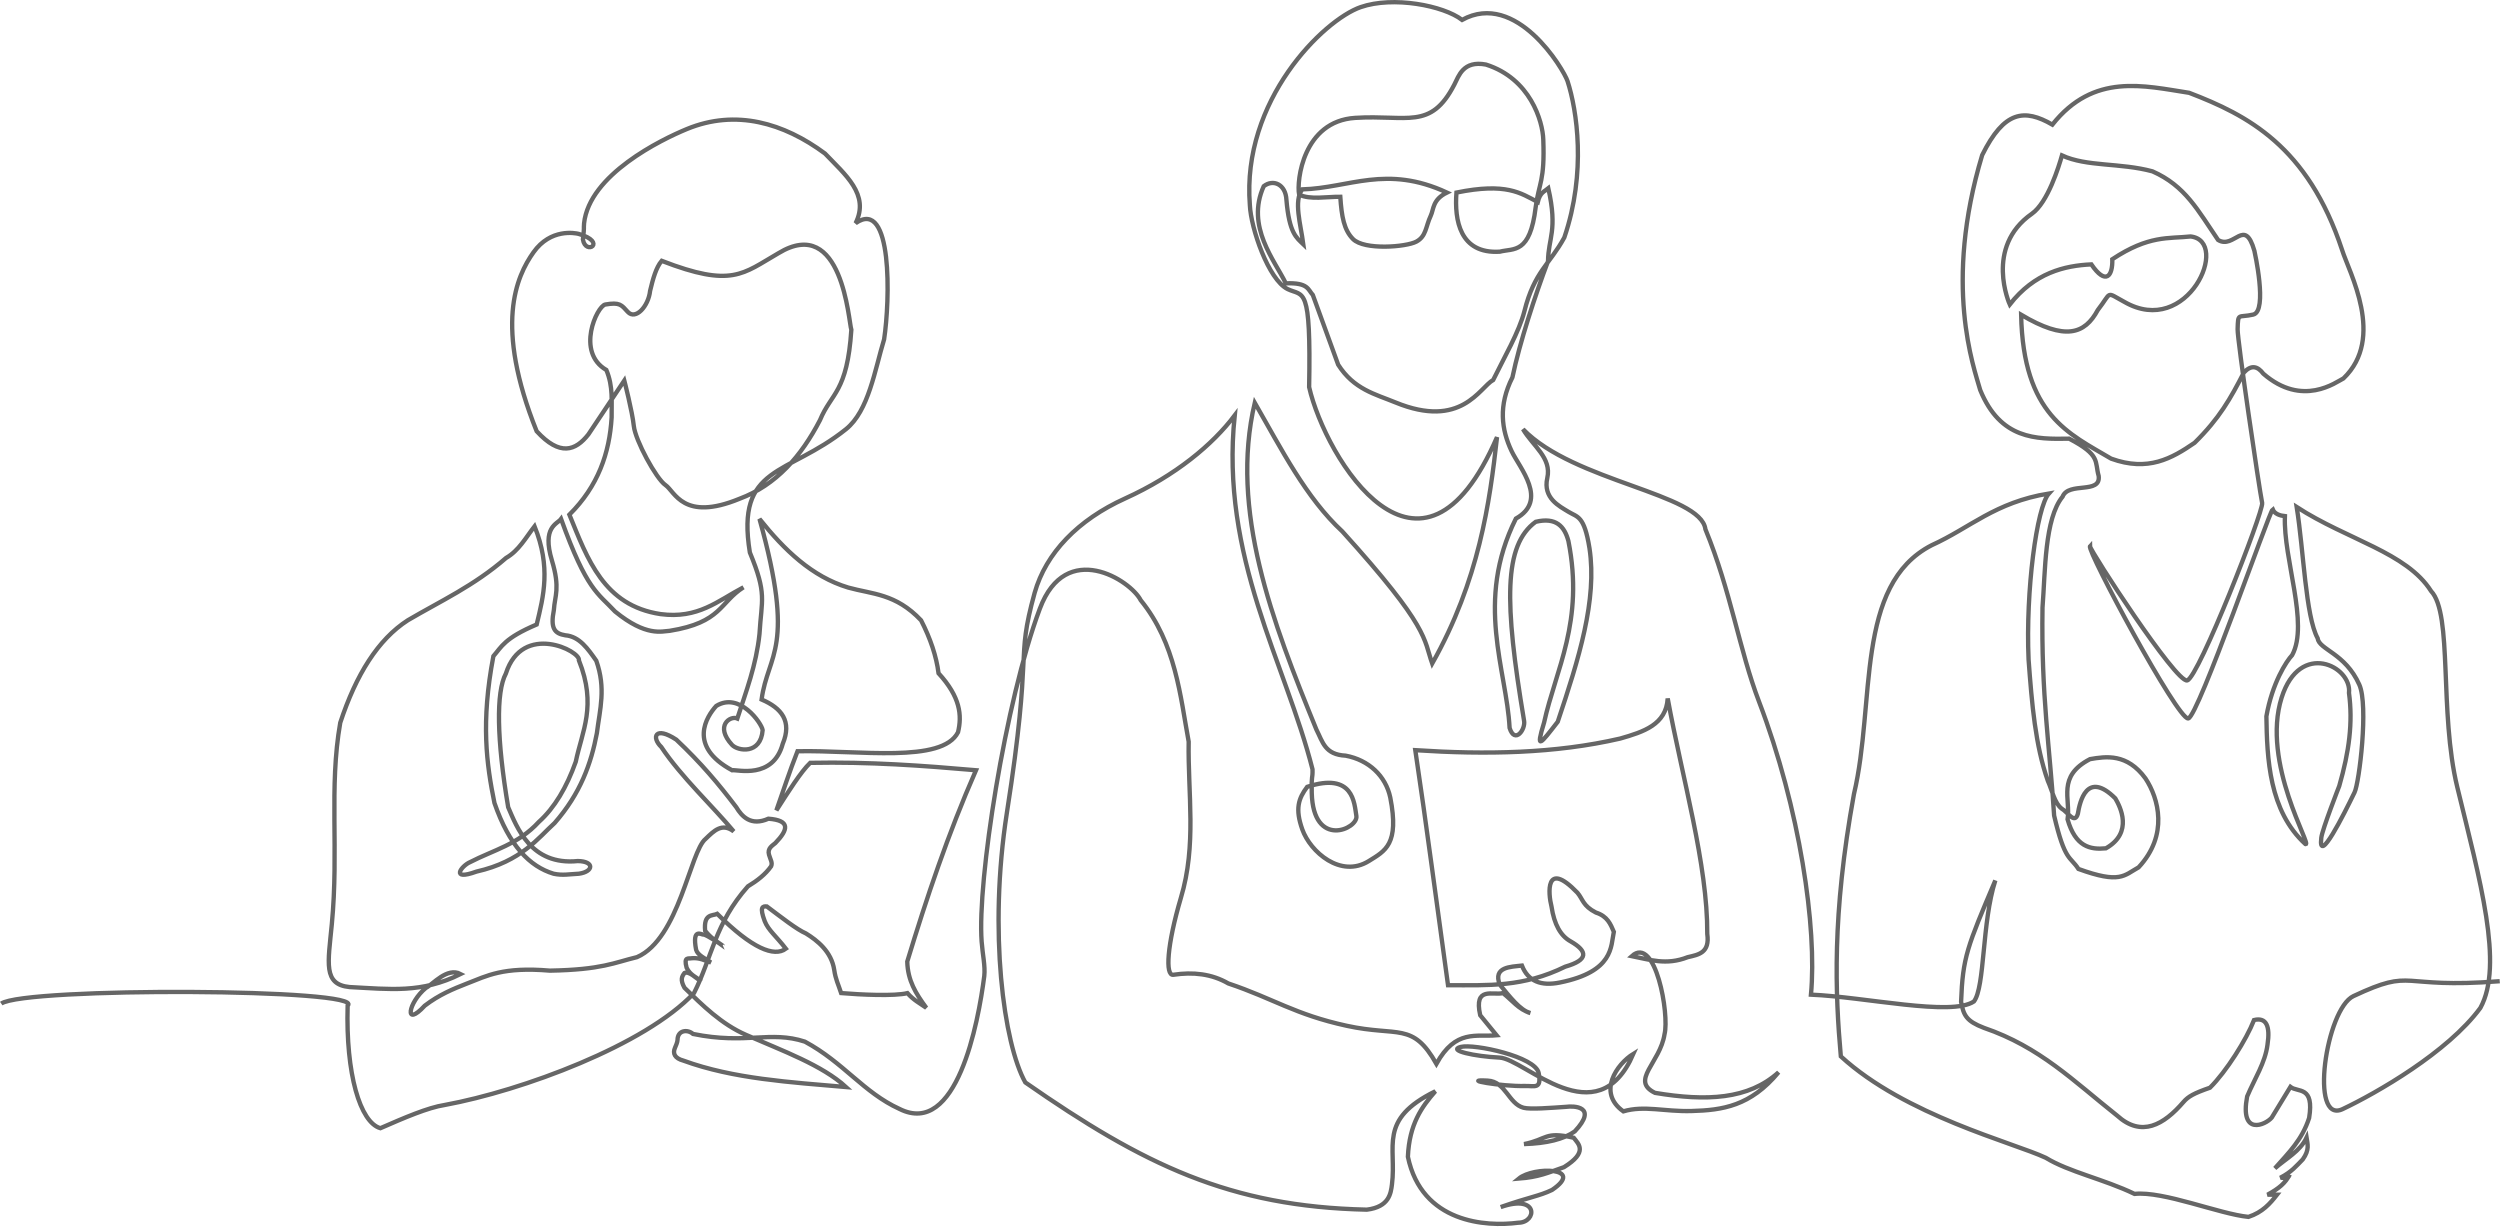
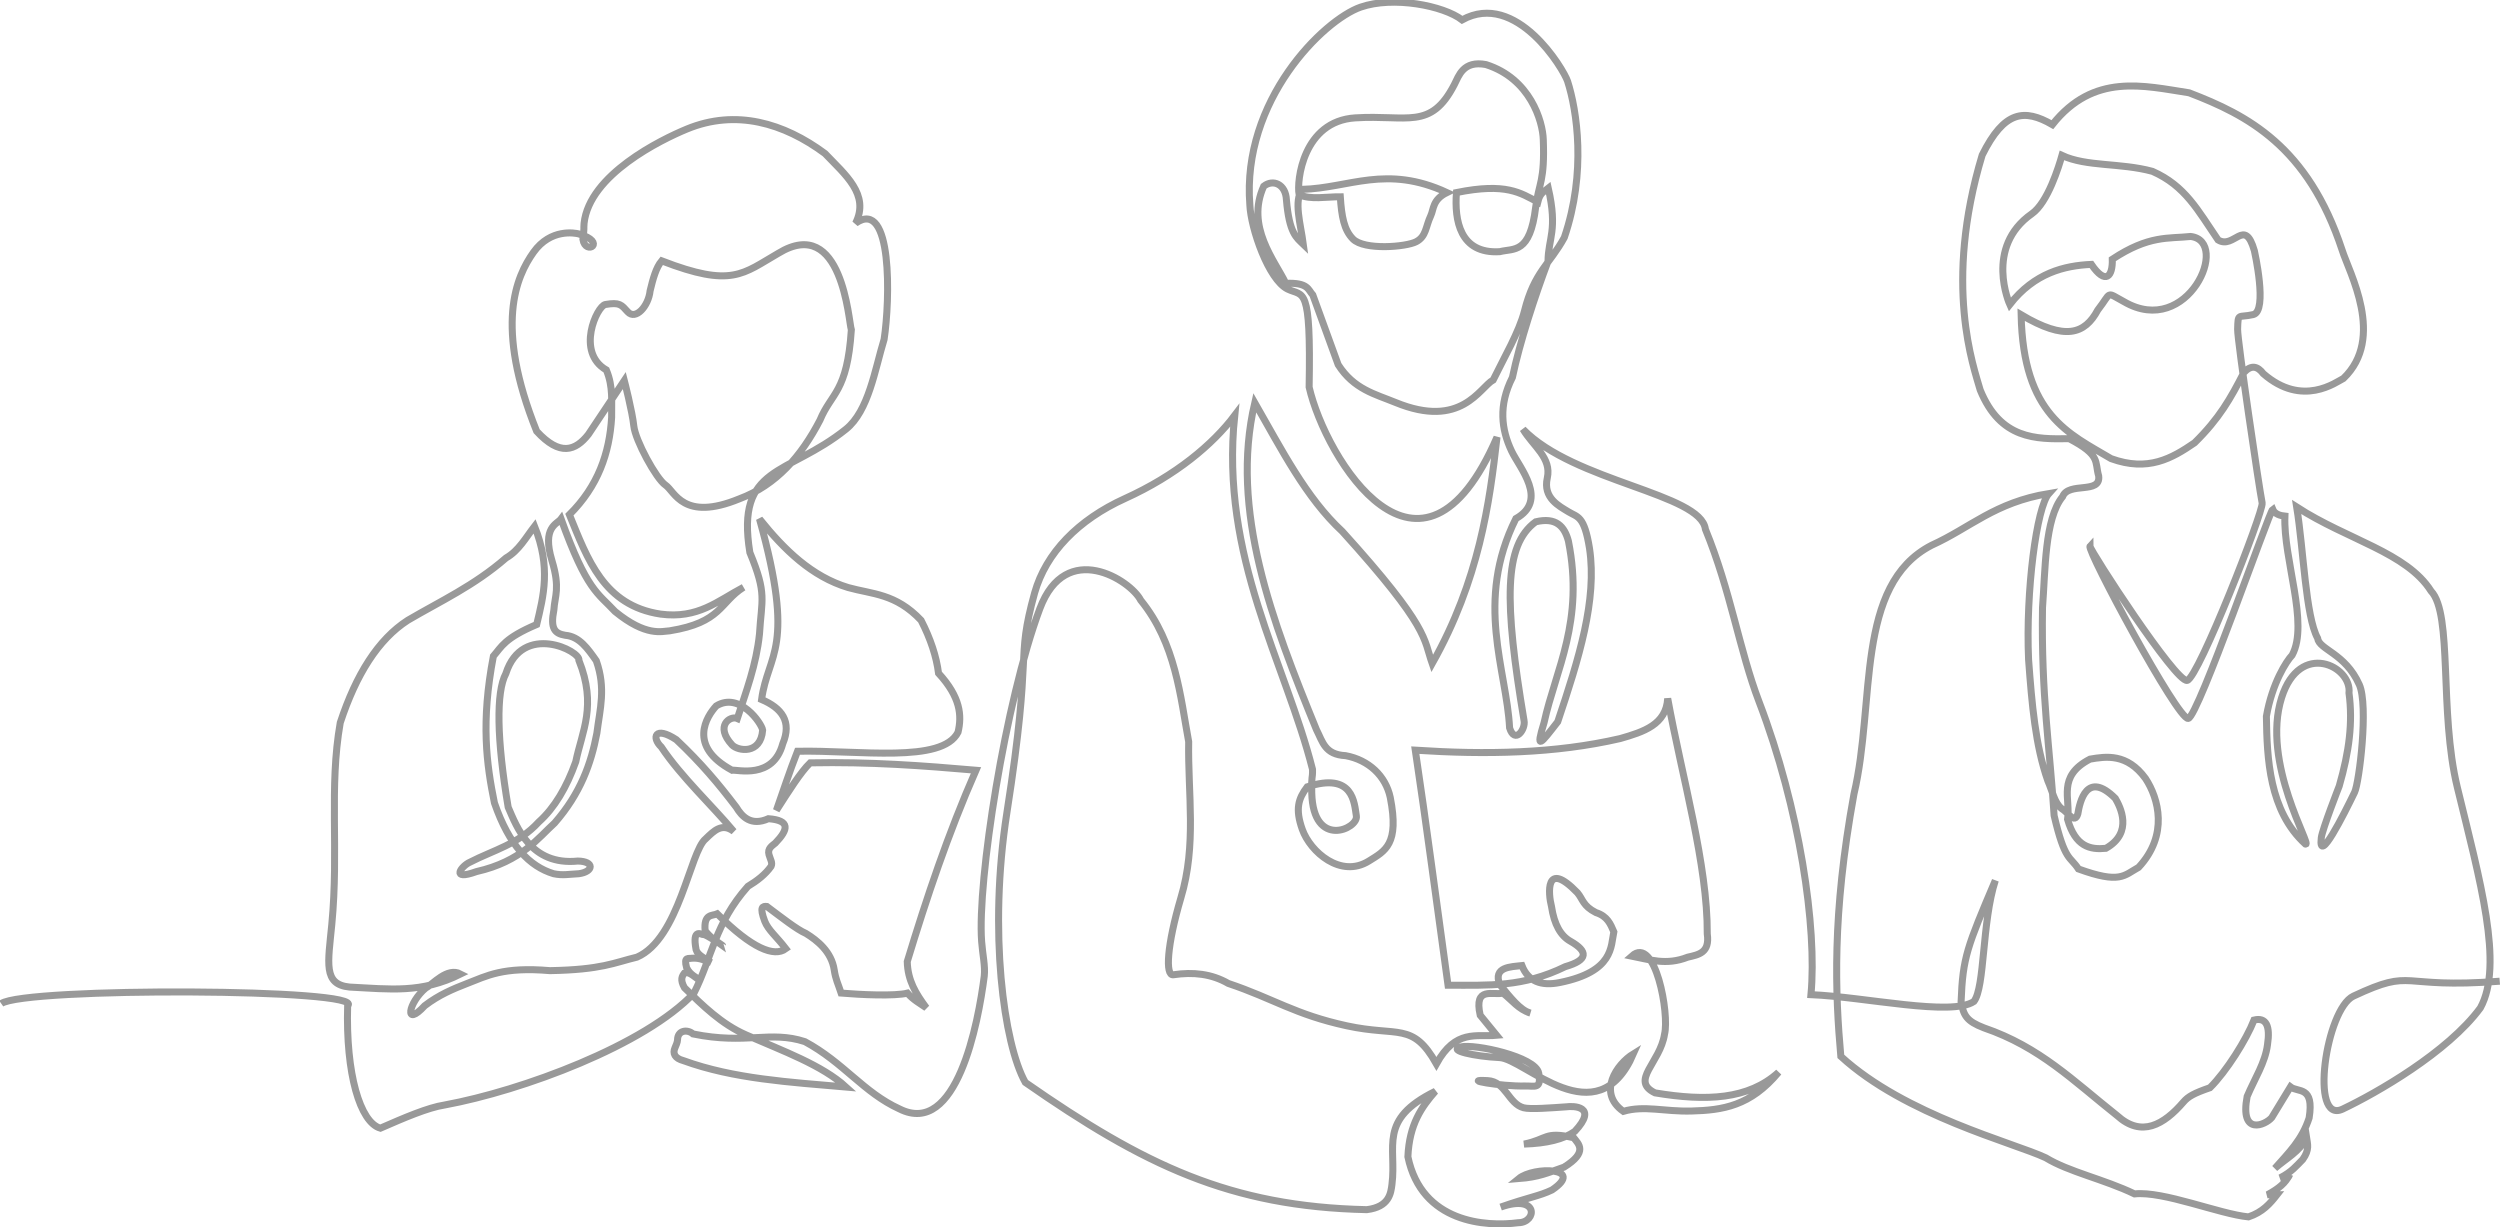
<svg xmlns="http://www.w3.org/2000/svg" width="188.393mm" height="92.39mm" viewBox="0 0 188.393 92.39" version="1.1" id="svg1491">
  <defs id="defs1485" />
  <g id="layer1" transform="translate(-6.345304,30.32001)">
-     <path style="display:inline;fill:none;stroke:#666;stroke-width:0.328;stroke-linecap:butt;stroke-linejoin:miter;stroke-miterlimit:4;stroke-dasharray:none;stroke-opacity:1" d="m 6.44,45.308 c 1.772,-1.246 27.62,-1.142 26.102,0.159 -0.148,5.139 0.94,8.794 2.467,9.231 1.791,-0.781 3.576,-1.556 4.854,-1.751 5.828,-1.075 15.106,-4.51 18.781,-8.435 1.353,-2.679 1.572,-5.24 4.059,-8.038 0.7,-0.422 1.321,-0.899 1.751,-1.512 0.121,-0.275 -0.046,-0.483 -0.159,-0.875 -0.137,-0.474 0.255,-0.683 0.477,-0.875 0.994,-1.029 1.134,-1.71 -0.52,-1.837 -1.317,0.583 -1.997,-0.16 -2.424,-0.868 -1.329,-1.752 -2.661,-3.34 -4.517,-5.088 -1.627,-1.068 -1.875,-0.156 -1.133,0.552 1.495,2.249 3.918,4.5 5.459,6.361 -0.891,-0.676 -1.499,-0.034 -2.117,0.562 -1.18,0.938 -1.987,7.531 -5.173,8.913 -1.715,0.413 -2.65,0.948 -6.559,1.018 -3.548,-0.303 -4.757,0.395 -6.253,0.971 -1.043,0.408 -2.089,0.835 -3.183,1.671 -1.58,1.714 -1.251,-0.237 0.085,-1.341 0.523,-0.256 1.597,-1.584 2.621,-1.046 -2.962,1.471 -5.297,1.138 -8.371,0.982 -2.008,-0.197 -1.617,-1.808 -1.338,-4.722 0.54,-5.646 -0.227,-10.284 0.637,-15.2 1.192,-3.62 2.85,-6.276 5.093,-7.719 2.476,-1.454 4.979,-2.592 7.401,-4.695 0.963,-0.552 1.489,-1.536 2.149,-2.387 1.241,3.106 0.678,5.241 0.159,7.401 -2.435,1.036 -2.641,1.675 -3.263,2.387 -0.95,4.984 -0.517,8.131 0.08,11.062 1.112,3.22 2.652,4.788 4.456,5.332 0.693,0.147 1.154,0.036 1.91,0 1.104,-0.153 1.193,-0.933 -0.08,-0.955 -3.555,0.36 -4.606,-2.576 -5.252,-4.059 -0.859,-5.104 -0.921,-8.662 -0.175,-10.067 1.258,-3.914 5.666,-1.69 5.507,-0.995 1.366,3.418 0.237,5.332 -0.239,7.64 -0.688,1.933 -1.6,3.473 -2.785,4.536 -1.549,1.691 -3.422,2.119 -5.173,3.024 -0.632,0.265 -1.56,1.453 0.477,0.716 3.399,-0.769 4.671,-2.565 5.889,-3.661 1.952,-2.229 2.751,-4.491 3.183,-6.764 0.232,-1.857 0.695,-3.357 -0.042,-5.463 -0.635,-0.902 -1.273,-1.835 -2.338,-1.919 -0.806,-0.131 -1.135,-0.514 -0.86,-1.905 0.065,-1.075 0.492,-1.615 -0.147,-3.732 -0.763,-2.533 0.398,-2.737 0.69,-3.13 1.952,5.418 2.769,5.574 4.07,6.975 2.353,1.924 3.538,1.484 4.117,1.455 3.918,-0.631 3.759,-2.136 5.557,-3.278 -1.953,1.028 -3.417,2.393 -6.245,2.018 -4.289,-0.645 -5.506,-4.151 -6.872,-7.494 2.166,-2.15 3.023,-4.644 3.183,-7.321 -0.02,-1.172 0.134,-2.31 -0.398,-3.581 -2.314,-1.337 -0.715,-4.807 -0.08,-4.934 1.102,-0.187 1.21,0.025 1.694,0.555 0.589,0.644 1.56,-0.415 1.684,-1.591 0.213,-0.886 0.442,-1.743 0.872,-2.255 5.307,2.054 6.104,0.977 8.794,-0.572 4.837,-2.951 5.293,5.173 5.498,5.772 -0.31,4.737 -1.506,4.726 -2.364,6.805 -1.403,2.707 -3.298,4.898 -6.071,5.928 -4.242,1.745 -4.869,-0.561 -5.571,-1.035 -0.701,-0.474 -2.275,-3.371 -2.387,-4.456 -0.113,-1.086 -0.716,-3.422 -0.716,-3.422 l -2.706,4.059 c -0.973,1.24 -2.147,1.666 -3.899,-0.239 -3.2,-7.968 -1.536,-11.658 -0.237,-13.485 1.298,-1.827 3.154,-1.445 3.396,-1.388 2.194,0.635 0.529,1.662 0.327,0.423 0.122,-1.06 0.046,-0.682 0.087,-1.215 0.393,-3.671 5.806,-6.306 7.75,-7.108 3.685,-1.52 7.295,-0.458 10.403,1.844 1.509,1.586 3.393,3.09 2.308,5.252 2.806,-1.976 2.594,5.832 2.149,8.754 -0.691,2.26 -1.16,5.395 -2.874,6.769 -4.432,3.551 -8.318,2.673 -7.243,9.291 1.308,3.159 0.882,3.516 0.726,6.144 -0.246,2.352 -1.009,4.322 -1.671,6.366 -0.529,-0.234 -1.722,0.551 -0.398,1.99 0.439,0.467 2.162,0.751 2.308,-1.114 -0.08,-0.52 -1.736,-2.905 -3.497,-1.822 -0.722,0.789 -2.183,3.025 1.189,4.846 0.37,-0.068 3.085,0.723 3.82,-1.989 0.711,-1.699 -0.077,-2.692 -1.592,-3.342 0.472,-3.501 2.597,-3.75 -0.159,-13.608 1.878,2.347 3.949,4.349 6.685,5.173 1.807,0.506 3.573,0.437 5.491,2.467 0.711,1.383 1.153,2.714 1.318,3.991 1.649,1.796 1.772,3.178 1.467,4.444 -1.195,2.371 -7.491,1.338 -12.096,1.432 -0.62,1.576 -1.068,2.978 -1.592,4.456 0.912,-1.42 1.841,-2.902 2.547,-3.581 4.505,-0.09 8.524,0.214 12.494,0.557 -2.111,4.808 -3.718,9.614 -5.179,14.418 0.039,1.433 0.638,2.403 1.439,3.487 -0.481,-0.338 -0.978,-0.593 -1.425,-1.108 -0.969,0.239 -3.53,0.119 -4.995,-0.004 -0.229,-0.698 -0.415,-1.024 -0.522,-1.743 -0.205,-1.382 -1.282,-2.227 -2.13,-2.751 -0.692,-0.297 -1.862,-1.222 -2.946,-2.033 -0.311,-0.031 -0.575,0.012 -0.159,1.114 0.264,0.672 0.864,1.126 1.592,2.069 -0.885,0.648 -2.548,-0.012 -5.173,-2.626 -0.366,0.163 -1.033,-0.034 -0.912,1.273 0.423,0.545 0.852,0.783 1.309,1.114 -1.3e-4,-0.02 -1.238,-0.839 -1.404,-0.817 -0.166,0.023 -0.908,-0.574 -0.585,1.135 0.113,0.406 0.68,0.658 1.114,0.955 -0.456,-0.128 -0.804,-0.365 -1.432,-0.318 -0.23,0.068 -0.64,-0.175 -0.398,0.716 0.274,0.576 0.739,0.699 1.114,1.035 -0.431,-0.253 -0.913,-0.796 -1.273,-0.637 -0.183,0.242 -0.348,0.497 0,1.114 1.344,1.309 2.772,2.736 4.641,3.551 2.789,1.216 5.728,2.281 7.535,3.93 -4.216,-0.367 -8.485,-0.615 -12.255,-1.99 -0.66,-0.175 -0.825,-0.544 -0.639,-0.964 0.061,-0.138 0.192,-0.439 0.193,-0.6 0.006,-0.737 0.752,-0.815 1.17,-0.447 4.031,0.82 5.794,-0.278 8.428,0.579 2.921,1.574 4.417,3.835 7.125,5.069 4.316,2.174 5.937,-6.453 6.392,-10.013 0.082,-0.757 -0.126,-1.617 -0.199,-2.603 -0.336,-4.506 1.771,-18.085 4.387,-25.081 1.969,-5.265 6.84,-2.134 7.601,-0.637 2.645,3.25 2.983,7.24 3.615,10.661 -0.068,3.917 0.617,7.781 -0.591,11.78 -1.044,3.548 -1.191,5.879 -0.564,5.785 1.484,-0.223 2.881,-0.074 4.142,0.654 3.418,1.148 5.01,2.339 8.919,3.19 3.909,0.851 4.957,-0.316 6.762,2.866 1.457,-2.635 3.008,-2.009 4.536,-2.149 l -1.236,-1.512 c -0.5,-2.229 0.992,-1.466 1.714,-1.671 0.717,0.564 1.157,1.215 2.068,1.51 -0.775,-0.213 -1.54,-1.216 -2.307,-2.147 -0.528,-1.346 0.826,-1.337 1.669,-1.433 0.466,1.18 1.43,1.568 2.867,1.274 4.067,-0.824 3.826,-2.732 4.059,-3.82 -0.251,-0.581 -0.479,-1.173 -1.352,-1.451 -0.985,-0.504 -0.973,-0.997 -1.393,-1.495 -2.452,-2.539 -2.195,0.098 -1.952,1.04 0.203,1.357 0.691,2.214 1.435,2.623 1.313,0.753 1.361,1.404 -0.398,1.91 -3.184,1.559 -5.764,1.4 -8.835,1.397 -0.822,-5.909 -1.639,-12.194 -2.466,-17.711 5.321,0.348 10.523,0.261 15.439,-0.875 1.757,-0.503 3.469,-1.048 3.581,-3.024 1.091,5.98 3.014,12.53 2.982,17.743 0.204,1.437 -0.658,1.566 -1.47,1.754 -1.638,0.645 -2.892,0.179 -4.218,-0.08 1.782,-1.603 2.847,4.393 2.467,5.889 -0.333,2.165 -2.614,3.489 -0.718,4.417 3.864,0.648 7.048,0.507 9.313,-1.552 -2.118,2.554 -4.228,2.859 -6.565,2.921 -2.071,0.055 -3.541,-0.44 -5.134,0.024 -1.99,-1.411 -0.496,-3.567 0.762,-4.337 -2.743,6.312 -8.201,0.374 -10.09,0.286 -1.889,-0.088 -3.937,-0.547 -2.927,-0.803 1.01,-0.256 5.652,0.735 5.878,1.974 0.226,1.239 -0.292,0.952 -1.024,0.97 -1.83,0.045 -4.933,-0.512 -2.823,-0.406 1.359,0.068 1.568,1.744 2.705,2.046 0.509,0.135 2.099,0.005 3.221,-0.071 0.526,-0.075 2.435,-0.061 0.637,1.853 -0.832,0.59 -2.111,0.905 -3.82,0.955 1.775,-0.354 1.522,-0.984 3.74,-0.477 0.365,0.471 1.107,1.072 -0.731,2.216 -1.246,0.433 -1.898,0.745 -3.41,0.863 1.127,-0.927 5.048,-0.863 2.51,0.854 -0.984,0.473 -1.722,0.536 -3.872,1.292 2.898,-1.021 2.741,1.175 1.329,1.177 -2.427,0.317 -7.277,0.031 -8.32,-4.97 0.105,-2.46 1.043,-3.758 2.069,-4.934 -4.353,2.146 -2.901,4.134 -3.27,7.021 -0.085,0.663 -0.202,1.693 -1.895,1.9 -10.307,-0.223 -16.823,-3.382 -25.734,-9.588 -1.62,-2.892 -2.791,-11.357 -1.389,-20.321 1.981,-12.668 0.617,-11.227 2.09,-16.565 0.851,-3.019 3.277,-5.513 6.816,-7.118 3.824,-1.734 6.604,-4.064 8.262,-6.261 -1.113,10.693 3.834,18.64 5.864,26.673 0.017,0.788 -0.095,0.353 -0.058,1.771 0.105,4.259 3.524,2.7 3.362,1.738 -0.161,-0.962 -0.2,-3.331 -3.705,-2.192 -0.668,0.888 -0.917,1.663 -0.37,3.205 0.604,1.7 2.899,3.705 5.014,2.387 1.234,-0.769 2.309,-1.255 1.616,-4.789 -0.346,-1.632 -1.627,-2.825 -3.36,-3.152 -1.572,-0.077 -1.726,-1.029 -2.205,-1.965 -3.328,-8.146 -6.548,-16.506 -4.646,-24.632 2.003,3.492 3.864,7.171 6.598,9.7 6.584,7.271 6.124,8.108 6.772,9.956 3.532,-6.272 4.333,-12.112 4.885,-17.061 -5.737,13.276 -12.913,1.65 -14.158,-3.77 0.143,-7.823 -0.424,-6.799 -1.626,-7.391 -1.44,-0.709 -2.767,-4.575 -2.841,-6.334 -0.627,-7.883 5.548,-13.936 8.348,-14.911 2.448,-0.852 6.241,-0.117 7.646,0.962 4.087,-2.251 7.657,3.731 7.948,4.622 0.703,2.18 1.434,6.852 -0.245,11.777 -1.107,2.031 -2.259,2.569 -3.004,5.538 -0.389,1.55 -1.555,3.555 -2.356,5.196 -1.017,0.564 -2.395,3.736 -7.368,1.693 -1.516,-0.623 -3.133,-0.984 -4.314,-2.844 l -1.91,-5.252 c -0.369,-0.402 -0.336,-0.946 -2.037,-0.877 -0.817,-1.71 -3.038,-4.276 -1.662,-7.32 0.709,-0.552 1.657,-0.156 1.71,1.035 0.213,2.508 0.756,2.845 1.273,3.342 -0.201,-1.511 -0.744,-3.281 -0.08,-4.138 3.551,-0.1 6.32,-1.884 10.903,0.239 -1.098,0.537 -0.986,1.253 -1.224,1.755 -0.386,0.816 -0.329,1.547 -1.09,1.948 -0.761,0.401 -3.916,0.662 -4.768,-0.202 -0.675,-0.684 -0.854,-1.681 -0.955,-3.183 -1.057,-0.007 -2.24,0.241 -3.104,-0.159 -0.198,-1.04 0.302,-5.537 4.227,-5.786 3.924,-0.249 5.685,0.951 7.469,-2.505 0.341,-0.661 0.664,-1.835 2.384,-1.513 3.334,1.055 4.279,4.264 4.321,5.66 0.12,3.156 -0.33,3.231 -0.575,5.099 -0.425,3.536 -1.637,3.073 -2.706,3.342 -3.012,0.184 -3.421,-2.372 -3.263,-4.456 3.762,-0.763 4.838,0.038 6.128,0.716 0.182,-0.747 0.509,-0.795 0.796,-1.035 0.719,3.194 -0.007,3.745 -0.023,5.492 -0.958,2.544 -2.134,6.112 -2.683,8.753 -1.07,2.12 -0.832,3.929 -0.065,5.553 0.608,1.287 2.797,3.698 0.325,5.092 -3.119,6.26 -0.695,11.399 -0.473,15.774 0.394,1.25 1.224,0.105 1.089,-0.556 -1.495,-8.916 -1.544,-13.212 0.879,-14.977 1.535,-0.366 2.169,0.34 2.464,1.449 1.207,6.061 -0.96,9.689 -1.833,13.678 -0.661,2.161 -0.272,1.614 1.028,-0.058 1.595,-4.756 2.983,-9.185 2.394,-13.073 -0.398,-2.487 -0.905,-2.331 -1.587,-2.752 -0.682,-0.422 -1.935,-1.027 -1.593,-2.546 0.342,-1.519 -1.072,-2.398 -1.832,-3.677 3.827,3.964 13.407,4.847 13.747,7.539 1.917,4.668 2.551,9.096 4.043,12.999 3.067,8.021 4.383,17.041 3.911,22.072 4.094,0.172 10.577,1.658 12.28,0.515 0.836,-1.08 0.594,-5.962 1.614,-9.122 -2.126,5.021 -2.454,5.781 -2.581,9.15 0.188,1.013 0.389,1.45 1.722,1.961 4.221,1.444 6.727,3.987 10.032,6.607 1.844,1.676 3.524,0.697 5.004,-1.02 0.356,-0.413 0.785,-0.658 1.997,-1.077 1.233,-1.22 2.738,-3.616 3.323,-5.101 0.917,-0.218 1.231,0.438 1.012,1.865 -0.172,1.351 -0.962,2.542 -1.534,3.895 -0.57,3.025 1.387,2.144 1.852,1.596 l 1.41,-2.317 c 0.57,0.447 1.804,-0.114 1.41,2.341 -0.535,1.65 -1.528,2.607 -2.581,3.796 0.834,-0.737 1.897,-1.28 2.387,-2.308 0.074,0.488 0.24,0.893 -0.284,1.634 -0.491,0.497 -0.836,0.944 -1.705,1.39 0.246,-0.05 0.569,0.198 0.716,-0.239 -0.328,0.635 -0.792,1.033 -1.671,1.512 h 0.716 c -0.525,0.67 -1.085,1.319 -2.149,1.671 -2.196,-0.216 -6.408,-1.964 -8.586,-1.733 -2.311,-1.113 -4.94,-1.651 -6.694,-2.724 -2.416,-1.135 -10.592,-3.189 -15.439,-7.64 -0.418,-4.727 -0.682,-10.607 0.988,-19.763 1.639,-6.913 0.036,-15.758 5.856,-18.754 2.912,-1.318 4.751,-3.228 8.833,-3.899 -0.918,1.014 -1.756,7.365 -1.529,12.511 0.255,3.42 0.51,6.449 1.449,9.135 0.327,0.729 0.506,1.685 1.039,2.097 0.472,0.258 0.978,1.214 1.223,0.403 0.15,-0.91 0.668,-3.318 2.825,-1.172 0.352,0.602 1.394,2.575 -0.711,3.765 -1.194,0.115 -2.292,-0.12 -2.887,-2.181 0.248,-1.562 -0.822,-3.229 1.689,-4.54 1.198,-0.206 2.792,-0.457 4.184,1.456 0.989,1.498 1.752,4.26 -0.519,6.697 -1.11,0.618 -1.385,1.265 -4.534,0.122 -0.632,-0.975 -1.022,-0.553 -1.833,-4.021 -0.319,-5.128 -0.982,-9.031 -0.875,-15.677 0.214,-2.746 0.151,-6.694 1.512,-8.356 0.453,-1.149 2.892,-0.157 2.721,-1.559 -0.314,-1.09 0.185,-1.552 -2.225,-2.812 -2.503,0.046 -5.18,0.06 -6.703,-3.667 -0.481,-1.717 -2.794,-7.937 0.149,-17.704 1.665,-3.361 3.188,-3.504 5.289,-2.294 3.123,-3.934 6.905,-2.918 10.309,-2.398 4.383,1.681 8.94,4.014 11.525,11.847 0.516,1.655 3.286,6.629 0.103,9.674 -0.545,0.272 -3.083,2.214 -6.039,-0.354 -0.429,-0.566 -0.907,-0.697 -1.469,-0.086 -1.006,1.962 -1.84,3.453 -3.713,5.294 -1.715,1.177 -3.505,2.201 -6.287,1.194 -3.179,-1.887 -6.624,-3.272 -6.784,-10.844 3.327,1.975 4.795,1.468 5.777,-0.356 1.086,-1.396 0.558,-1.393 1.99,-0.62 4.801,2.782 8.04,-4.585 5.006,-4.923 -1.68,0.178 -3.124,-0.117 -5.902,1.715 0.039,1.29 -0.494,1.976 -1.579,0.388 -2.029,0.095 -4.279,0.634 -6.148,3.022 0,0 -1.942,-4.31 1.664,-6.836 1.204,-0.843 2.037,-3.571 2.27,-4.396 1.872,0.865 4.374,0.539 6.819,1.199 2.479,1.094 3.424,2.942 4.946,5.172 1.22,0.74 1.993,-1.765 2.735,0.813 0,0 1.028,4.554 -0.087,4.809 -1.153,0.263 -1.138,-0.184 -1.176,1.102 -0.023,0.792 1.619,11.965 1.849,13.098 0.105,0.638 -4.794,13.167 -5.65,13.369 -0.84,0.199 -7.317,-9.773 -7.321,-10.107 -0.264,0.283 6.611,13.1 7.401,12.972 0.751,-0.122 6.101,-15.585 6.366,-15.757 0.138,0.346 0.552,0.477 0.919,0.514 -0.133,3.227 1.832,8.091 0.546,10.47 -0.441,0.465 -1.505,2.112 -1.942,4.614 0.047,3.151 0.196,7.129 2.944,9.629 0.555,0.215 -3.359,-6.114 -1.793,-11.047 1.371,-4.316 5.299,-2.369 5.074,-0.342 0.297,2.23 0.015,4.408 -0.735,7.012 0,0 -1.279,3.267 -1.353,3.899 -0.251,2.144 1.7,-1.757 2.507,-3.422 0.354,-0.73 1.063,-6.543 0.358,-8.117 -1.067,-2.383 -3.036,-2.629 -3.143,-3.502 -0.903,-1.664 -1.051,-6.609 -1.575,-9.882 3.829,2.48 8.274,3.414 10.124,6.33 1.651,1.74 0.595,9.099 1.981,14.796 1.701,6.994 3.512,13.387 1.736,16.618 -2.463,3.352 -7.844,6.424 -10.377,7.624 -2.533,1.201 -1.257,-7.542 0.813,-8.513 4.673,-2.191 3.264,-0.514 11.024,-1.123" id="path837-2" />
+     <path style="display:inline;fill:none;stroke:#999;stroke-width:0.529;stroke-linecap:butt;stroke-linejoin:miter;stroke-miterlimit:4;stroke-dasharray:none;stroke-opacity:1" d="m 6.44,45.308 c 1.772,-1.246 27.62,-1.142 26.102,0.159 -0.148,5.139 0.94,8.794 2.467,9.231 1.791,-0.781 3.576,-1.556 4.854,-1.751 5.828,-1.075 15.106,-4.51 18.781,-8.435 1.353,-2.679 1.572,-5.24 4.059,-8.038 0.7,-0.422 1.321,-0.899 1.751,-1.512 0.121,-0.275 -0.046,-0.483 -0.159,-0.875 -0.137,-0.474 0.255,-0.683 0.477,-0.875 0.994,-1.029 1.134,-1.71 -0.52,-1.837 -1.317,0.583 -1.997,-0.16 -2.424,-0.868 -1.329,-1.752 -2.661,-3.34 -4.517,-5.088 -1.627,-1.068 -1.875,-0.156 -1.133,0.552 1.495,2.249 3.918,4.5 5.459,6.361 -0.891,-0.676 -1.499,-0.034 -2.117,0.562 -1.18,0.938 -1.987,7.531 -5.173,8.913 -1.715,0.413 -2.65,0.948 -6.559,1.018 -3.548,-0.303 -4.757,0.395 -6.253,0.971 -1.043,0.408 -2.089,0.835 -3.183,1.671 -1.58,1.714 -1.251,-0.237 0.085,-1.341 0.523,-0.256 1.597,-1.584 2.621,-1.046 -2.962,1.471 -5.297,1.138 -8.371,0.982 -2.008,-0.197 -1.617,-1.808 -1.338,-4.722 0.54,-5.646 -0.227,-10.284 0.637,-15.2 1.192,-3.62 2.85,-6.276 5.093,-7.719 2.476,-1.454 4.979,-2.592 7.401,-4.695 0.963,-0.552 1.489,-1.536 2.149,-2.387 1.241,3.106 0.678,5.241 0.159,7.401 -2.435,1.036 -2.641,1.675 -3.263,2.387 -0.95,4.984 -0.517,8.131 0.08,11.062 1.112,3.22 2.652,4.788 4.456,5.332 0.693,0.147 1.154,0.036 1.91,0 1.104,-0.153 1.193,-0.933 -0.08,-0.955 -3.555,0.36 -4.606,-2.576 -5.252,-4.059 -0.859,-5.104 -0.921,-8.662 -0.175,-10.067 1.258,-3.914 5.666,-1.69 5.507,-0.995 1.366,3.418 0.237,5.332 -0.239,7.64 -0.688,1.933 -1.6,3.473 -2.785,4.536 -1.549,1.691 -3.422,2.119 -5.173,3.024 -0.632,0.265 -1.56,1.453 0.477,0.716 3.399,-0.769 4.671,-2.565 5.889,-3.661 1.952,-2.229 2.751,-4.491 3.183,-6.764 0.232,-1.857 0.695,-3.357 -0.042,-5.463 -0.635,-0.902 -1.273,-1.835 -2.338,-1.919 -0.806,-0.131 -1.135,-0.514 -0.86,-1.905 0.065,-1.075 0.492,-1.615 -0.147,-3.732 -0.763,-2.533 0.398,-2.737 0.69,-3.13 1.952,5.418 2.769,5.574 4.07,6.975 2.353,1.924 3.538,1.484 4.117,1.455 3.918,-0.631 3.759,-2.136 5.557,-3.278 -1.953,1.028 -3.417,2.393 -6.245,2.018 -4.289,-0.645 -5.506,-4.151 -6.872,-7.494 2.166,-2.15 3.023,-4.644 3.183,-7.321 -0.02,-1.172 0.134,-2.31 -0.398,-3.581 -2.314,-1.337 -0.715,-4.807 -0.08,-4.934 1.102,-0.187 1.21,0.025 1.694,0.555 0.589,0.644 1.56,-0.415 1.684,-1.591 0.213,-0.886 0.442,-1.743 0.872,-2.255 5.307,2.054 6.104,0.977 8.794,-0.572 4.837,-2.951 5.293,5.173 5.498,5.772 -0.31,4.737 -1.506,4.726 -2.364,6.805 -1.403,2.707 -3.298,4.898 -6.071,5.928 -4.242,1.745 -4.869,-0.561 -5.571,-1.035 -0.701,-0.474 -2.275,-3.371 -2.387,-4.456 -0.113,-1.086 -0.716,-3.422 -0.716,-3.422 l -2.706,4.059 c -0.973,1.24 -2.147,1.666 -3.899,-0.239 -3.2,-7.968 -1.536,-11.658 -0.237,-13.485 1.298,-1.827 3.154,-1.445 3.396,-1.388 2.194,0.635 0.529,1.662 0.327,0.423 0.122,-1.06 0.046,-0.682 0.087,-1.215 0.393,-3.671 5.806,-6.306 7.75,-7.108 3.685,-1.52 7.295,-0.458 10.403,1.844 1.509,1.586 3.393,3.09 2.308,5.252 2.806,-1.976 2.594,5.832 2.149,8.754 -0.691,2.26 -1.16,5.395 -2.874,6.769 -4.432,3.551 -8.318,2.673 -7.243,9.291 1.308,3.159 0.882,3.516 0.726,6.144 -0.246,2.352 -1.009,4.322 -1.671,6.366 -0.529,-0.234 -1.722,0.551 -0.398,1.99 0.439,0.467 2.162,0.751 2.308,-1.114 -0.08,-0.52 -1.736,-2.905 -3.497,-1.822 -0.722,0.789 -2.183,3.025 1.189,4.846 0.37,-0.068 3.085,0.723 3.82,-1.989 0.711,-1.699 -0.077,-2.692 -1.592,-3.342 0.472,-3.501 2.597,-3.75 -0.159,-13.608 1.878,2.347 3.949,4.349 6.685,5.173 1.807,0.506 3.573,0.437 5.491,2.467 0.711,1.383 1.153,2.714 1.318,3.991 1.649,1.796 1.772,3.178 1.467,4.444 -1.195,2.371 -7.491,1.338 -12.096,1.432 -0.62,1.576 -1.068,2.978 -1.592,4.456 0.912,-1.42 1.841,-2.902 2.547,-3.581 4.505,-0.09 8.524,0.214 12.494,0.557 -2.111,4.808 -3.718,9.614 -5.179,14.418 0.039,1.433 0.638,2.403 1.439,3.487 -0.481,-0.338 -0.978,-0.593 -1.425,-1.108 -0.969,0.239 -3.53,0.119 -4.995,-0.004 -0.229,-0.698 -0.415,-1.024 -0.522,-1.743 -0.205,-1.382 -1.282,-2.227 -2.13,-2.751 -0.692,-0.297 -1.862,-1.222 -2.946,-2.033 -0.311,-0.031 -0.575,0.012 -0.159,1.114 0.264,0.672 0.864,1.126 1.592,2.069 -0.885,0.648 -2.548,-0.012 -5.173,-2.626 -0.366,0.163 -1.033,-0.034 -0.912,1.273 0.423,0.545 0.852,0.783 1.309,1.114 -1.3e-4,-0.02 -1.238,-0.839 -1.404,-0.817 -0.166,0.023 -0.908,-0.574 -0.585,1.135 0.113,0.406 0.68,0.658 1.114,0.955 -0.456,-0.128 -0.804,-0.365 -1.432,-0.318 -0.23,0.068 -0.64,-0.175 -0.398,0.716 0.274,0.576 0.739,0.699 1.114,1.035 -0.431,-0.253 -0.913,-0.796 -1.273,-0.637 -0.183,0.242 -0.348,0.497 0,1.114 1.344,1.309 2.772,2.736 4.641,3.551 2.789,1.216 5.728,2.281 7.535,3.93 -4.216,-0.367 -8.485,-0.615 -12.255,-1.99 -0.66,-0.175 -0.825,-0.544 -0.639,-0.964 0.061,-0.138 0.192,-0.439 0.193,-0.6 0.006,-0.737 0.752,-0.815 1.17,-0.447 4.031,0.82 5.794,-0.278 8.428,0.579 2.921,1.574 4.417,3.835 7.125,5.069 4.316,2.174 5.937,-6.453 6.392,-10.013 0.082,-0.757 -0.126,-1.617 -0.199,-2.603 -0.336,-4.506 1.771,-18.085 4.387,-25.081 1.969,-5.265 6.84,-2.134 7.601,-0.637 2.645,3.25 2.983,7.24 3.615,10.661 -0.068,3.917 0.617,7.781 -0.591,11.78 -1.044,3.548 -1.191,5.879 -0.564,5.785 1.484,-0.223 2.881,-0.074 4.142,0.654 3.418,1.148 5.01,2.339 8.919,3.19 3.909,0.851 4.957,-0.316 6.762,2.866 1.457,-2.635 3.008,-2.009 4.536,-2.149 l -1.236,-1.512 c -0.5,-2.229 0.992,-1.466 1.714,-1.671 0.717,0.564 1.157,1.215 2.068,1.51 -0.775,-0.213 -1.54,-1.216 -2.307,-2.147 -0.528,-1.346 0.826,-1.337 1.669,-1.433 0.466,1.18 1.43,1.568 2.867,1.274 4.067,-0.824 3.826,-2.732 4.059,-3.82 -0.251,-0.581 -0.479,-1.173 -1.352,-1.451 -0.985,-0.504 -0.973,-0.997 -1.393,-1.495 -2.452,-2.539 -2.195,0.098 -1.952,1.04 0.203,1.357 0.691,2.214 1.435,2.623 1.313,0.753 1.361,1.404 -0.398,1.91 -3.184,1.559 -5.764,1.4 -8.835,1.397 -0.822,-5.909 -1.639,-12.194 -2.466,-17.711 5.321,0.348 10.523,0.261 15.439,-0.875 1.757,-0.503 3.469,-1.048 3.581,-3.024 1.091,5.98 3.014,12.53 2.982,17.743 0.204,1.437 -0.658,1.566 -1.47,1.754 -1.638,0.645 -2.892,0.179 -4.218,-0.08 1.782,-1.603 2.847,4.393 2.467,5.889 -0.333,2.165 -2.614,3.489 -0.718,4.417 3.864,0.648 7.048,0.507 9.313,-1.552 -2.118,2.554 -4.228,2.859 -6.565,2.921 -2.071,0.055 -3.541,-0.44 -5.134,0.024 -1.99,-1.411 -0.496,-3.567 0.762,-4.337 -2.743,6.312 -8.201,0.374 -10.09,0.286 -1.889,-0.088 -3.937,-0.547 -2.927,-0.803 1.01,-0.256 5.652,0.735 5.878,1.974 0.226,1.239 -0.292,0.952 -1.024,0.97 -1.83,0.045 -4.933,-0.512 -2.823,-0.406 1.359,0.068 1.568,1.744 2.705,2.046 0.509,0.135 2.099,0.005 3.221,-0.071 0.526,-0.075 2.435,-0.061 0.637,1.853 -0.832,0.59 -2.111,0.905 -3.82,0.955 1.775,-0.354 1.522,-0.984 3.74,-0.477 0.365,0.471 1.107,1.072 -0.731,2.216 -1.246,0.433 -1.898,0.745 -3.41,0.863 1.127,-0.927 5.048,-0.863 2.51,0.854 -0.984,0.473 -1.722,0.536 -3.872,1.292 2.898,-1.021 2.741,1.175 1.329,1.177 -2.427,0.317 -7.277,0.031 -8.32,-4.97 0.105,-2.46 1.043,-3.758 2.069,-4.934 -4.353,2.146 -2.901,4.134 -3.27,7.021 -0.085,0.663 -0.202,1.693 -1.895,1.9 -10.307,-0.223 -16.823,-3.382 -25.734,-9.588 -1.62,-2.892 -2.791,-11.357 -1.389,-20.321 1.981,-12.668 0.617,-11.227 2.09,-16.565 0.851,-3.019 3.277,-5.513 6.816,-7.118 3.824,-1.734 6.604,-4.064 8.262,-6.261 -1.113,10.693 3.834,18.64 5.864,26.673 0.017,0.788 -0.095,0.353 -0.058,1.771 0.105,4.259 3.524,2.7 3.362,1.738 -0.161,-0.962 -0.2,-3.331 -3.705,-2.192 -0.668,0.888 -0.917,1.663 -0.37,3.205 0.604,1.7 2.899,3.705 5.014,2.387 1.234,-0.769 2.309,-1.255 1.616,-4.789 -0.346,-1.632 -1.627,-2.825 -3.36,-3.152 -1.572,-0.077 -1.726,-1.029 -2.205,-1.965 -3.328,-8.146 -6.548,-16.506 -4.646,-24.632 2.003,3.492 3.864,7.171 6.598,9.7 6.584,7.271 6.124,8.108 6.772,9.956 3.532,-6.272 4.333,-12.112 4.885,-17.061 -5.737,13.276 -12.913,1.65 -14.158,-3.77 0.143,-7.823 -0.424,-6.799 -1.626,-7.391 -1.44,-0.709 -2.767,-4.575 -2.841,-6.334 -0.627,-7.883 5.548,-13.936 8.348,-14.911 2.448,-0.852 6.241,-0.117 7.646,0.962 4.087,-2.251 7.657,3.731 7.948,4.622 0.703,2.18 1.434,6.852 -0.245,11.777 -1.107,2.031 -2.259,2.569 -3.004,5.538 -0.389,1.55 -1.555,3.555 -2.356,5.196 -1.017,0.564 -2.395,3.736 -7.368,1.693 -1.516,-0.623 -3.133,-0.984 -4.314,-2.844 l -1.91,-5.252 c -0.369,-0.402 -0.336,-0.946 -2.037,-0.877 -0.817,-1.71 -3.038,-4.276 -1.662,-7.32 0.709,-0.552 1.657,-0.156 1.71,1.035 0.213,2.508 0.756,2.845 1.273,3.342 -0.201,-1.511 -0.744,-3.281 -0.08,-4.138 3.551,-0.1 6.32,-1.884 10.903,0.239 -1.098,0.537 -0.986,1.253 -1.224,1.755 -0.386,0.816 -0.329,1.547 -1.09,1.948 -0.761,0.401 -3.916,0.662 -4.768,-0.202 -0.675,-0.684 -0.854,-1.681 -0.955,-3.183 -1.057,-0.007 -2.24,0.241 -3.104,-0.159 -0.198,-1.04 0.302,-5.537 4.227,-5.786 3.924,-0.249 5.685,0.951 7.469,-2.505 0.341,-0.661 0.664,-1.835 2.384,-1.513 3.334,1.055 4.279,4.264 4.321,5.66 0.12,3.156 -0.33,3.231 -0.575,5.099 -0.425,3.536 -1.637,3.073 -2.706,3.342 -3.012,0.184 -3.421,-2.372 -3.263,-4.456 3.762,-0.763 4.838,0.038 6.128,0.716 0.182,-0.747 0.509,-0.795 0.796,-1.035 0.719,3.194 -0.007,3.745 -0.023,5.492 -0.958,2.544 -2.134,6.112 -2.683,8.753 -1.07,2.12 -0.832,3.929 -0.065,5.553 0.608,1.287 2.797,3.698 0.325,5.092 -3.119,6.26 -0.695,11.399 -0.473,15.774 0.394,1.25 1.224,0.105 1.089,-0.556 -1.495,-8.916 -1.544,-13.212 0.879,-14.977 1.535,-0.366 2.169,0.34 2.464,1.449 1.207,6.061 -0.96,9.689 -1.833,13.678 -0.661,2.161 -0.272,1.614 1.028,-0.058 1.595,-4.756 2.983,-9.185 2.394,-13.073 -0.398,-2.487 -0.905,-2.331 -1.587,-2.752 -0.682,-0.422 -1.935,-1.027 -1.593,-2.546 0.342,-1.519 -1.072,-2.398 -1.832,-3.677 3.827,3.964 13.407,4.847 13.747,7.539 1.917,4.668 2.551,9.096 4.043,12.999 3.067,8.021 4.383,17.041 3.911,22.072 4.094,0.172 10.577,1.658 12.28,0.515 0.836,-1.08 0.594,-5.962 1.614,-9.122 -2.126,5.021 -2.454,5.781 -2.581,9.15 0.188,1.013 0.389,1.45 1.722,1.961 4.221,1.444 6.727,3.987 10.032,6.607 1.844,1.676 3.524,0.697 5.004,-1.02 0.356,-0.413 0.785,-0.658 1.997,-1.077 1.233,-1.22 2.738,-3.616 3.323,-5.101 0.917,-0.218 1.231,0.438 1.012,1.865 -0.172,1.351 -0.962,2.542 -1.534,3.895 -0.57,3.025 1.387,2.144 1.852,1.596 l 1.41,-2.317 c 0.57,0.447 1.804,-0.114 1.41,2.341 -0.535,1.65 -1.528,2.607 -2.581,3.796 0.834,-0.737 1.897,-1.28 2.387,-2.308 0.074,0.488 0.24,0.893 -0.284,1.634 -0.491,0.497 -0.836,0.944 -1.705,1.39 0.246,-0.05 0.569,0.198 0.716,-0.239 -0.328,0.635 -0.792,1.033 -1.671,1.512 h 0.716 c -0.525,0.67 -1.085,1.319 -2.149,1.671 -2.196,-0.216 -6.408,-1.964 -8.586,-1.733 -2.311,-1.113 -4.94,-1.651 -6.694,-2.724 -2.416,-1.135 -10.592,-3.189 -15.439,-7.64 -0.418,-4.727 -0.682,-10.607 0.988,-19.763 1.639,-6.913 0.036,-15.758 5.856,-18.754 2.912,-1.318 4.751,-3.228 8.833,-3.899 -0.918,1.014 -1.756,7.365 -1.529,12.511 0.255,3.42 0.51,6.449 1.449,9.135 0.327,0.729 0.506,1.685 1.039,2.097 0.472,0.258 0.978,1.214 1.223,0.403 0.15,-0.91 0.668,-3.318 2.825,-1.172 0.352,0.602 1.394,2.575 -0.711,3.765 -1.194,0.115 -2.292,-0.12 -2.887,-2.181 0.248,-1.562 -0.822,-3.229 1.689,-4.54 1.198,-0.206 2.792,-0.457 4.184,1.456 0.989,1.498 1.752,4.26 -0.519,6.697 -1.11,0.618 -1.385,1.265 -4.534,0.122 -0.632,-0.975 -1.022,-0.553 -1.833,-4.021 -0.319,-5.128 -0.982,-9.031 -0.875,-15.677 0.214,-2.746 0.151,-6.694 1.512,-8.356 0.453,-1.149 2.892,-0.157 2.721,-1.559 -0.314,-1.09 0.185,-1.552 -2.225,-2.812 -2.503,0.046 -5.18,0.06 -6.703,-3.667 -0.481,-1.717 -2.794,-7.937 0.149,-17.704 1.665,-3.361 3.188,-3.504 5.289,-2.294 3.123,-3.934 6.905,-2.918 10.309,-2.398 4.383,1.681 8.94,4.014 11.525,11.847 0.516,1.655 3.286,6.629 0.103,9.674 -0.545,0.272 -3.083,2.214 -6.039,-0.354 -0.429,-0.566 -0.907,-0.697 -1.469,-0.086 -1.006,1.962 -1.84,3.453 -3.713,5.294 -1.715,1.177 -3.505,2.201 -6.287,1.194 -3.179,-1.887 -6.624,-3.272 -6.784,-10.844 3.327,1.975 4.795,1.468 5.777,-0.356 1.086,-1.396 0.558,-1.393 1.99,-0.62 4.801,2.782 8.04,-4.585 5.006,-4.923 -1.68,0.178 -3.124,-0.117 -5.902,1.715 0.039,1.29 -0.494,1.976 -1.579,0.388 -2.029,0.095 -4.279,0.634 -6.148,3.022 0,0 -1.942,-4.31 1.664,-6.836 1.204,-0.843 2.037,-3.571 2.27,-4.396 1.872,0.865 4.374,0.539 6.819,1.199 2.479,1.094 3.424,2.942 4.946,5.172 1.22,0.74 1.993,-1.765 2.735,0.813 0,0 1.028,4.554 -0.087,4.809 -1.153,0.263 -1.138,-0.184 -1.176,1.102 -0.023,0.792 1.619,11.965 1.849,13.098 0.105,0.638 -4.794,13.167 -5.65,13.369 -0.84,0.199 -7.317,-9.773 -7.321,-10.107 -0.264,0.283 6.611,13.1 7.401,12.972 0.751,-0.122 6.101,-15.585 6.366,-15.757 0.138,0.346 0.552,0.477 0.919,0.514 -0.133,3.227 1.832,8.091 0.546,10.47 -0.441,0.465 -1.505,2.112 -1.942,4.614 0.047,3.151 0.196,7.129 2.944,9.629 0.555,0.215 -3.359,-6.114 -1.793,-11.047 1.371,-4.316 5.299,-2.369 5.074,-0.342 0.297,2.23 0.015,4.408 -0.735,7.012 0,0 -1.279,3.267 -1.353,3.899 -0.251,2.144 1.7,-1.757 2.507,-3.422 0.354,-0.73 1.063,-6.543 0.358,-8.117 -1.067,-2.383 -3.036,-2.629 -3.143,-3.502 -0.903,-1.664 -1.051,-6.609 -1.575,-9.882 3.829,2.48 8.274,3.414 10.124,6.33 1.651,1.74 0.595,9.099 1.981,14.796 1.701,6.994 3.512,13.387 1.736,16.618 -2.463,3.352 -7.844,6.424 -10.377,7.624 -2.533,1.201 -1.257,-7.542 0.813,-8.513 4.673,-2.191 3.264,-0.514 11.024,-1.123" id="path837-2" />
  </g>
</svg>
